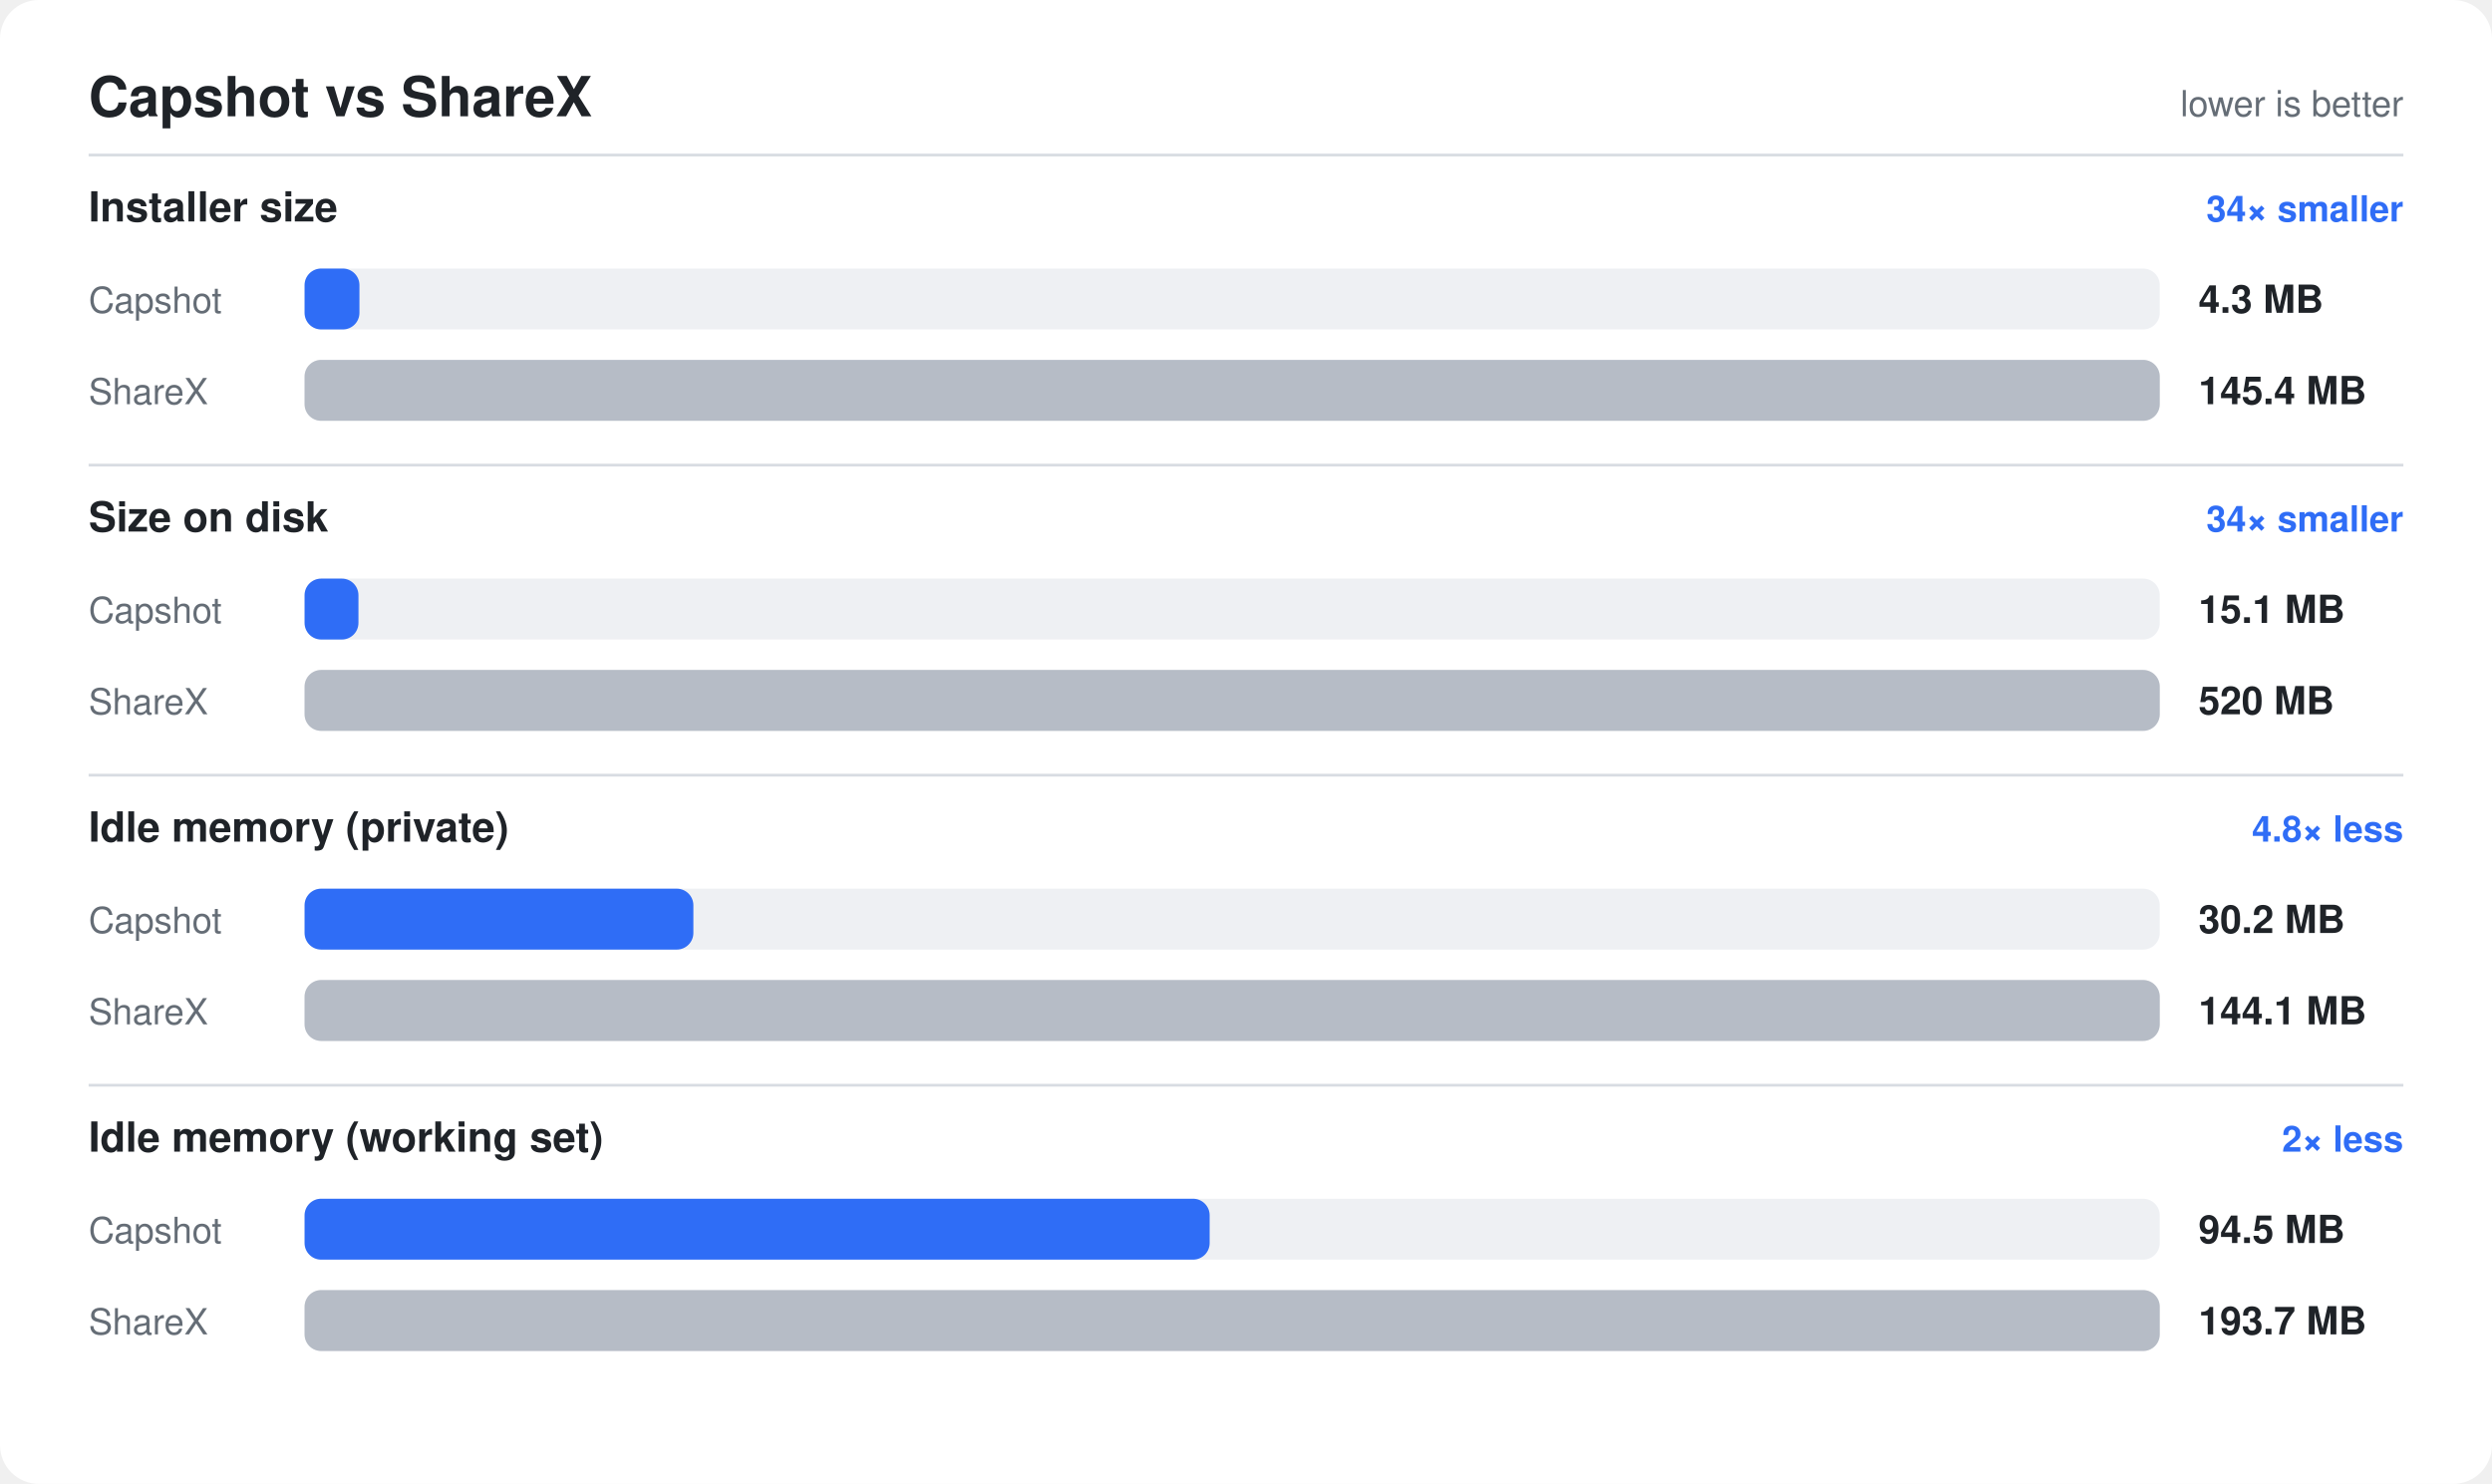
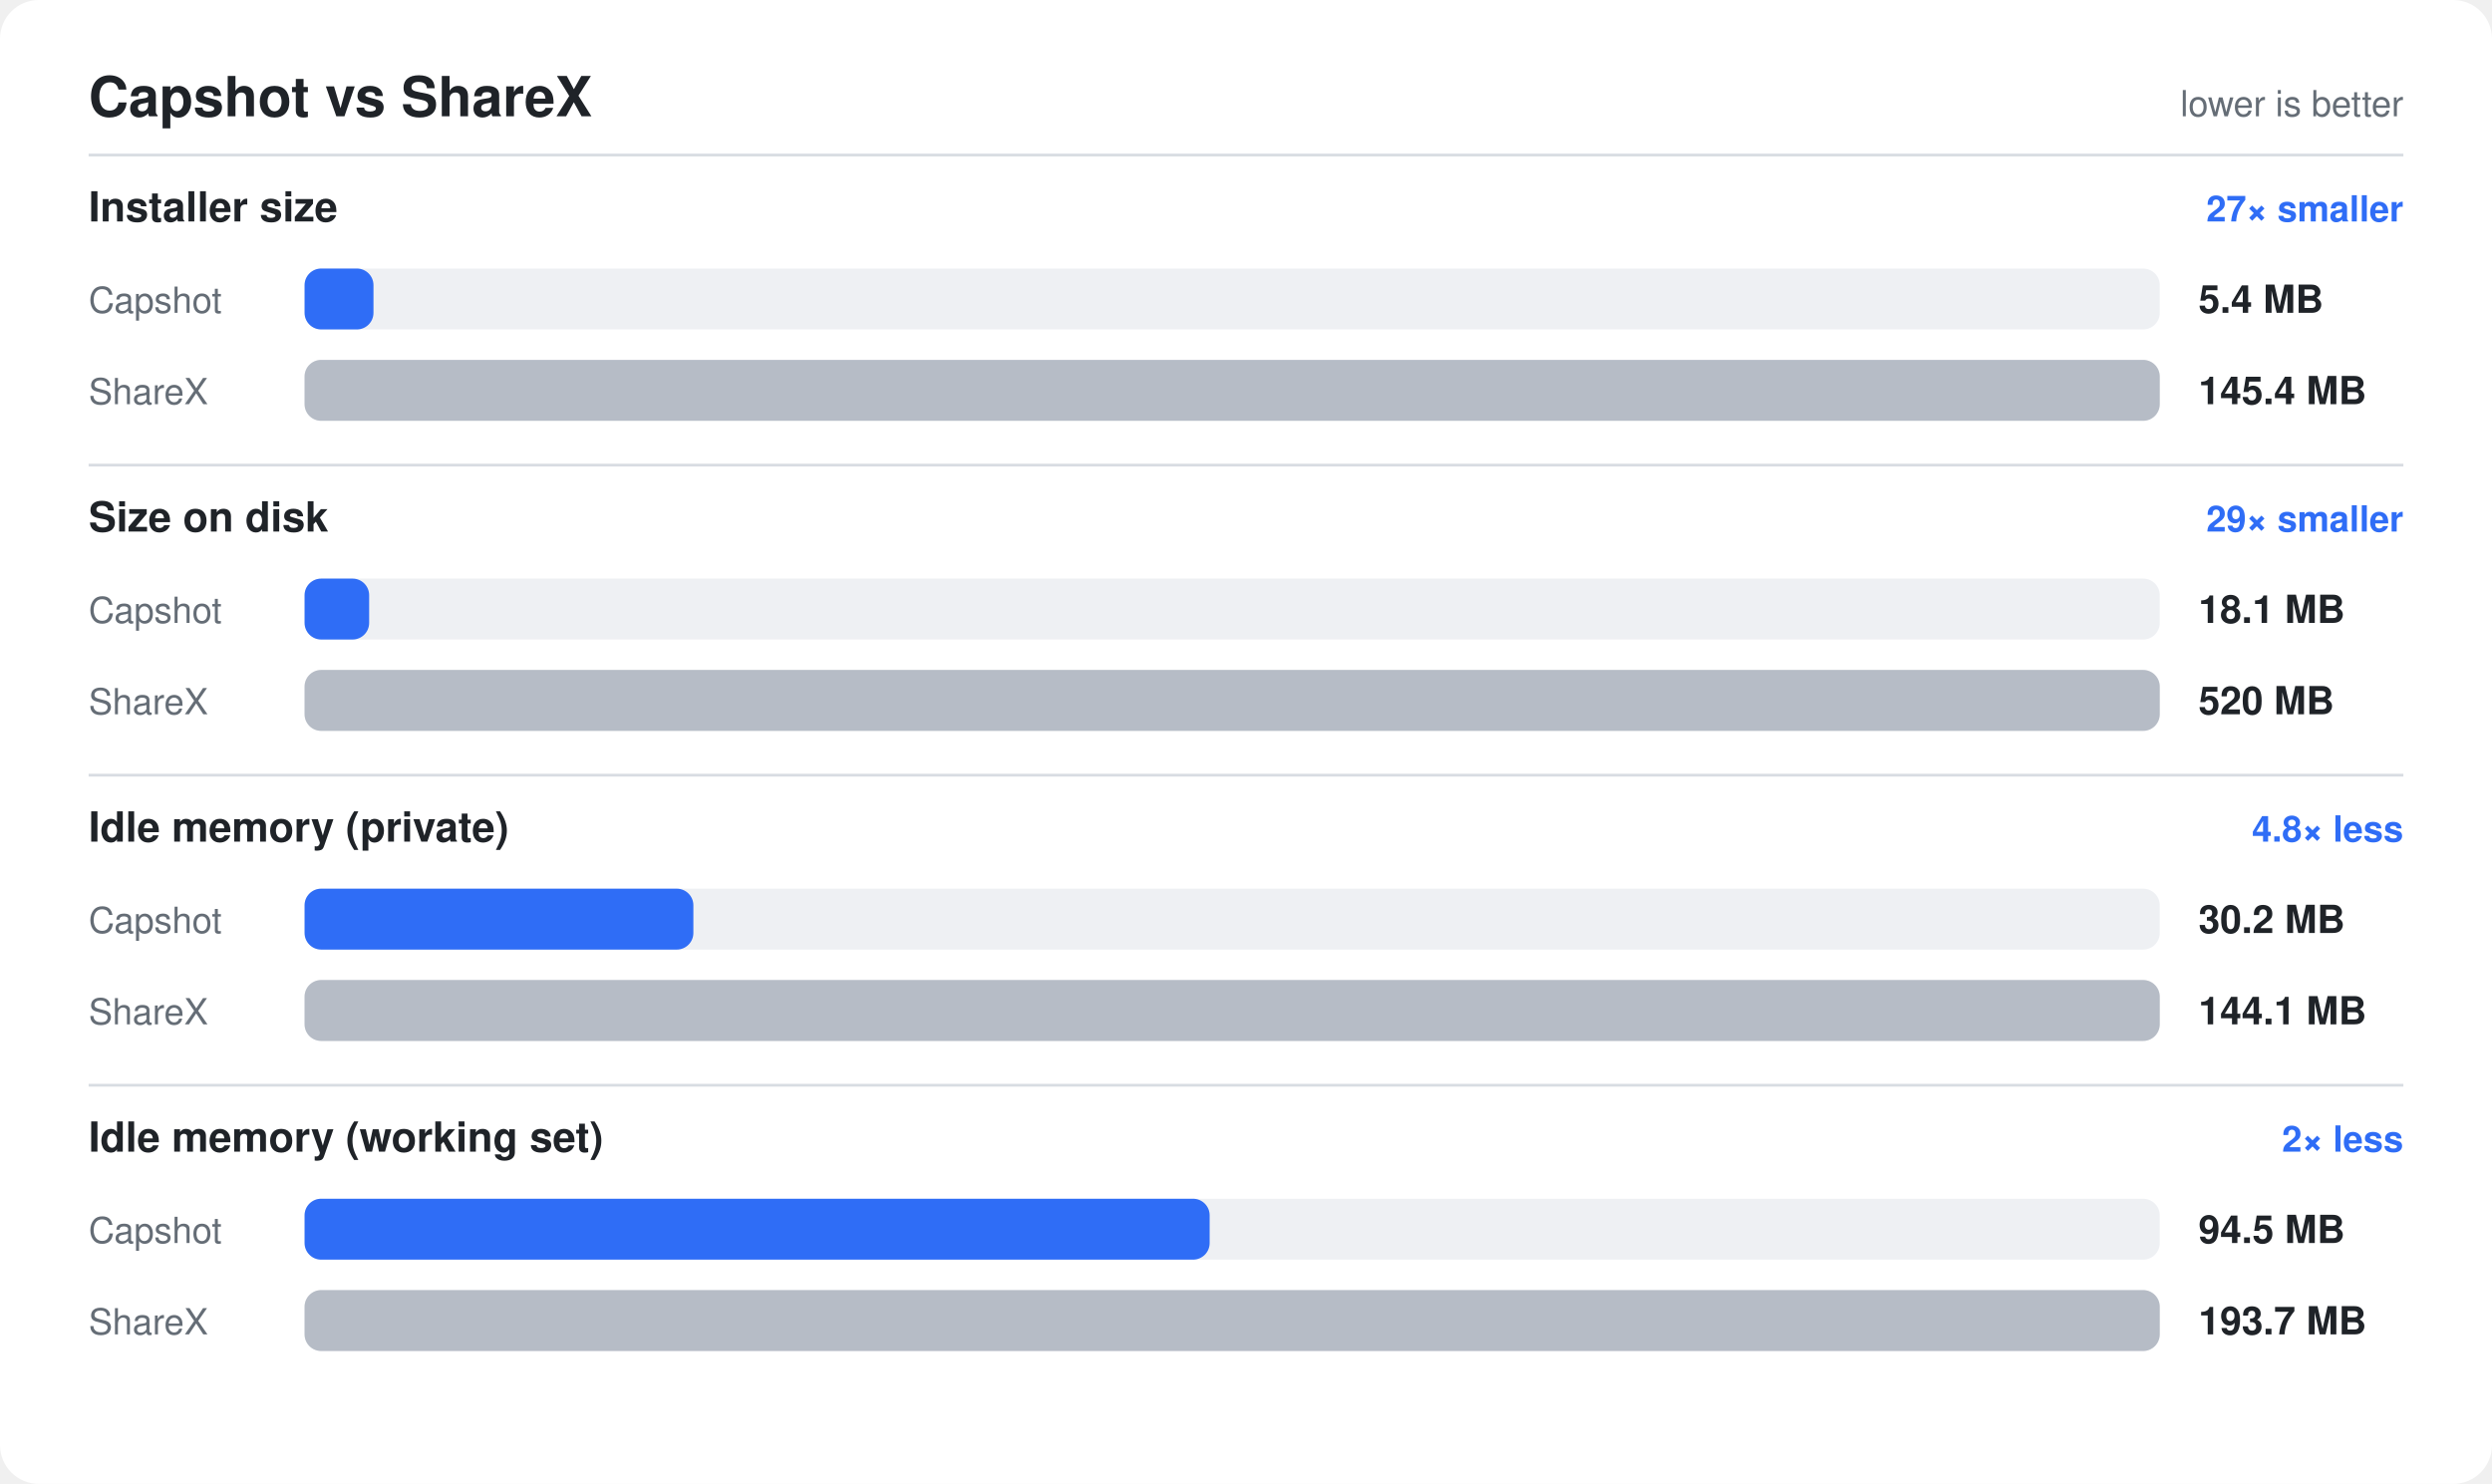
<svg xmlns="http://www.w3.org/2000/svg" width="900" height="536" viewBox="0 0 900 536" font-family="Segoe UI, -apple-system, Helvetica, Arial, sans-serif">
  <rect width="900" height="536" rx="14" fill="#ffffff" />
  <text x="32" y="42" font-size="20" font-weight="600" fill="#1f2328">Capshot vs ShareX</text>
  <text x="868" y="42" font-size="13" text-anchor="end" fill="#656d76">lower is better</text>
  <line x1="32" x2="868" y1="56" y2="56" stroke="#d8dce2" />
  <text x="32" y="80" font-size="15" font-weight="600" fill="#1f2328">Installer size</text>
-   <text x="868" y="80" font-size="13" font-weight="600" text-anchor="end" fill="#2f6df6">34× smaller</text>
+   <text x="868" y="80" font-size="13" font-weight="600" text-anchor="end" fill="#2f6df6">27× smaller</text>
  <text x="32" y="113" font-size="13" fill="#656d76">Capshot</text>
  <rect x="110" y="97" width="670" height="22" rx="6" fill="#eef0f3" />
-   <rect x="110" y="97" width="19.814" height="22" rx="6" fill="#2f6df6" />
-   <text x="794" y="113" font-size="14" font-weight="600" fill="#1f2328">4.3 MB</text>
+   <rect x="110" y="97" width="24.883" height="22" rx="6" fill="#2f6df6" />
+   <text x="794" y="113" font-size="14" font-weight="600" fill="#1f2328">5.4 MB</text>
  <text x="32" y="146" font-size="13" fill="#656d76">ShareX</text>
  <rect x="110" y="130" width="670" height="22" rx="6" fill="#eef0f3" />
  <rect x="110" y="130" width="670" height="22" rx="6" fill="#b6bcc6" />
  <text x="794" y="146" font-size="14" font-weight="600" fill="#1f2328">145.4 MB</text>
  <line x1="32" x2="868" y1="168" y2="168" stroke="#d8dce2" />
  <text x="32" y="192" font-size="15" font-weight="600" fill="#1f2328">Size on disk</text>
-   <text x="868" y="192" font-size="13" font-weight="600" text-anchor="end" fill="#2f6df6">34× smaller</text>
+   <text x="868" y="192" font-size="13" font-weight="600" text-anchor="end" fill="#2f6df6">29× smaller</text>
  <text x="32" y="225" font-size="13" fill="#656d76">Capshot</text>
  <rect x="110" y="209" width="670" height="22" rx="6" fill="#eef0f3" />
-   <rect x="110" y="209" width="19.456" height="22" rx="6" fill="#2f6df6" />
-   <text x="794" y="225" font-size="14" font-weight="600" fill="#1f2328">15.1 MB</text>
+   <rect x="110" y="209" width="23.321" height="22" rx="6" fill="#2f6df6" />
+   <text x="794" y="225" font-size="14" font-weight="600" fill="#1f2328">18.1 MB</text>
  <text x="32" y="258" font-size="13" fill="#656d76">ShareX</text>
  <rect x="110" y="242" width="670" height="22" rx="6" fill="#eef0f3" />
  <rect x="110" y="242" width="670" height="22" rx="6" fill="#b6bcc6" />
  <text x="794" y="258" font-size="14" font-weight="600" fill="#1f2328">520 MB</text>
  <line x1="32" x2="868" y1="280" y2="280" stroke="#d8dce2" />
  <text x="32" y="304" font-size="15" font-weight="600" fill="#1f2328">Idle memory (private)</text>
  <text x="868" y="304" font-size="13" font-weight="600" text-anchor="end" fill="#2f6df6">4.8× less</text>
  <text x="32" y="337" font-size="13" fill="#656d76">Capshot</text>
  <rect x="110" y="321" width="670" height="22" rx="6" fill="#eef0f3" />
  <rect x="110" y="321" width="140.416" height="22" rx="6" fill="#2f6df6" />
  <text x="794" y="337" font-size="14" font-weight="600" fill="#1f2328">30.2 MB</text>
  <text x="32" y="370" font-size="13" fill="#656d76">ShareX</text>
  <rect x="110" y="354" width="670" height="22" rx="6" fill="#eef0f3" />
  <rect x="110" y="354" width="670" height="22" rx="6" fill="#b6bcc6" />
  <text x="794" y="370" font-size="14" font-weight="600" fill="#1f2328">144.1 MB</text>
  <line x1="32" x2="868" y1="392" y2="392" stroke="#d8dce2" />
  <text x="32" y="416" font-size="15" font-weight="600" fill="#1f2328">Idle memory (working set)</text>
  <text x="868" y="416" font-size="13" font-weight="600" text-anchor="end" fill="#2f6df6">2× less</text>
  <text x="32" y="449" font-size="13" fill="#656d76">Capshot</text>
  <rect x="110" y="433" width="670" height="22" rx="6" fill="#eef0f3" />
  <rect x="110" y="433" width="326.871" height="22" rx="6" fill="#2f6df6" />
  <text x="794" y="449" font-size="14" font-weight="600" fill="#1f2328">94.5 MB</text>
  <text x="32" y="482" font-size="13" fill="#656d76">ShareX</text>
  <rect x="110" y="466" width="670" height="22" rx="6" fill="#eef0f3" />
  <rect x="110" y="466" width="670" height="22" rx="6" fill="#b6bcc6" />
  <text x="794" y="482" font-size="14" font-weight="600" fill="#1f2328">193.7 MB</text>
</svg>
